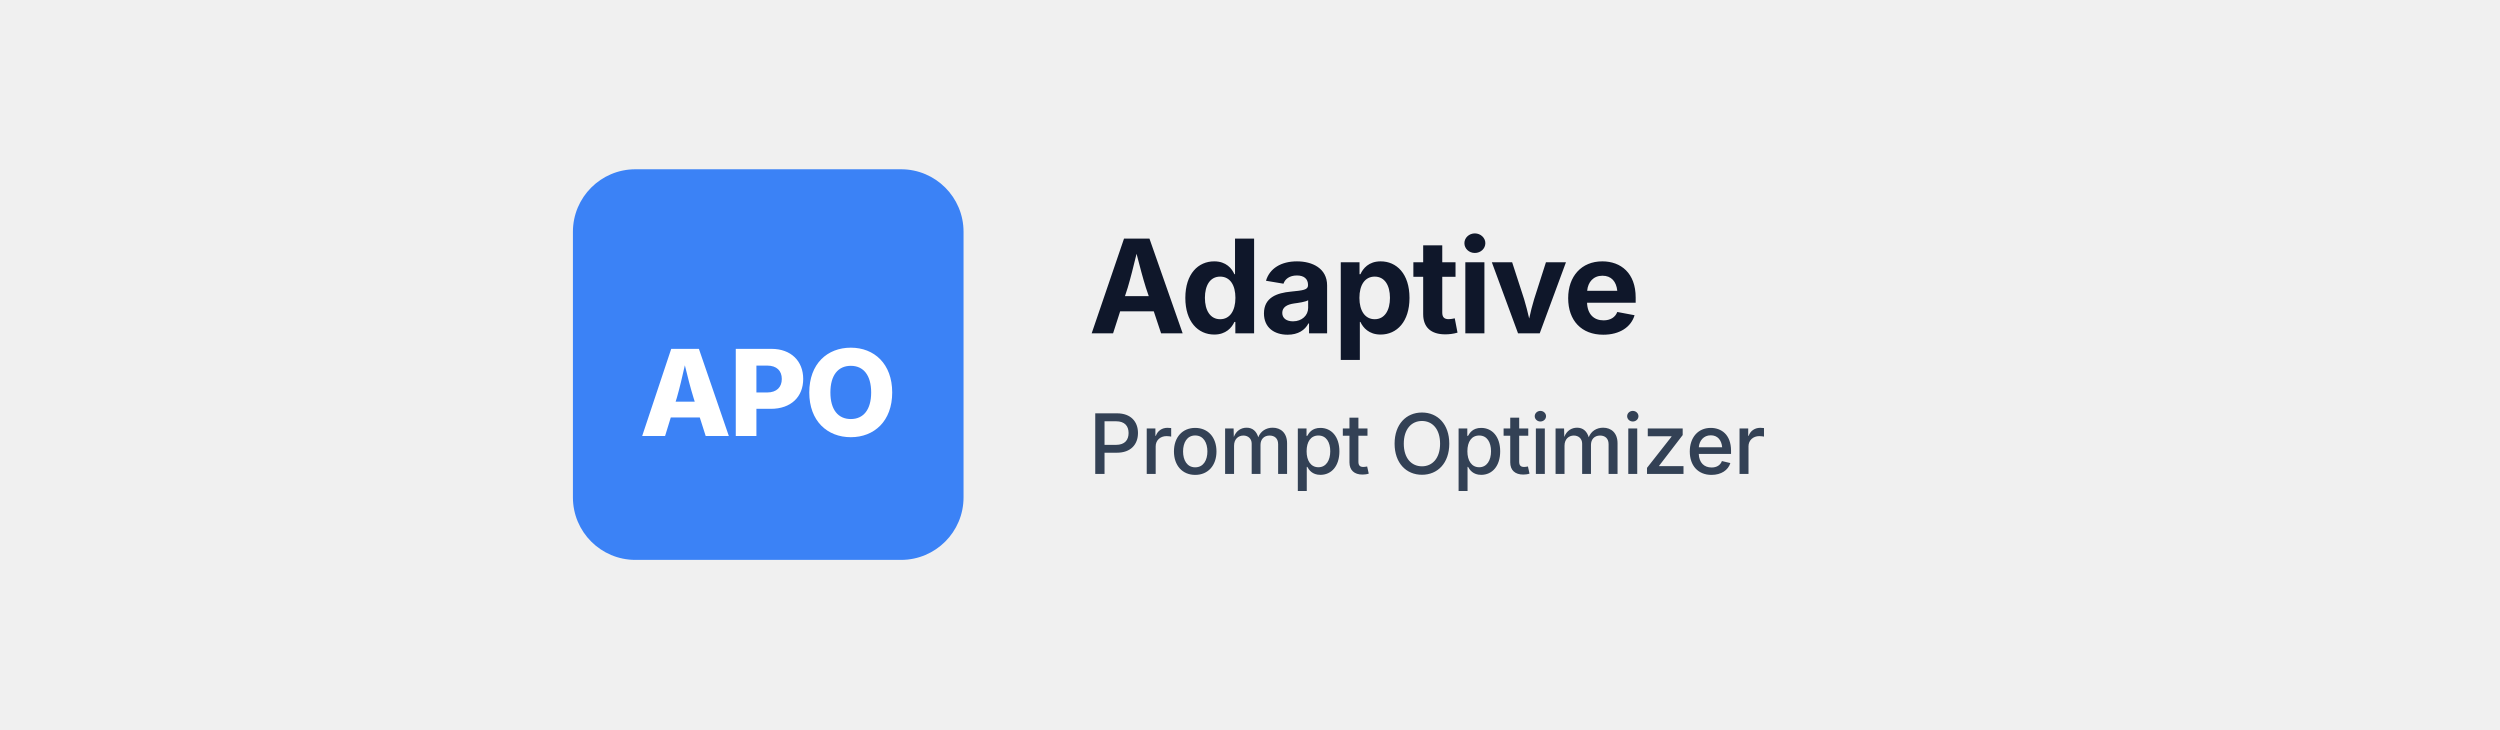
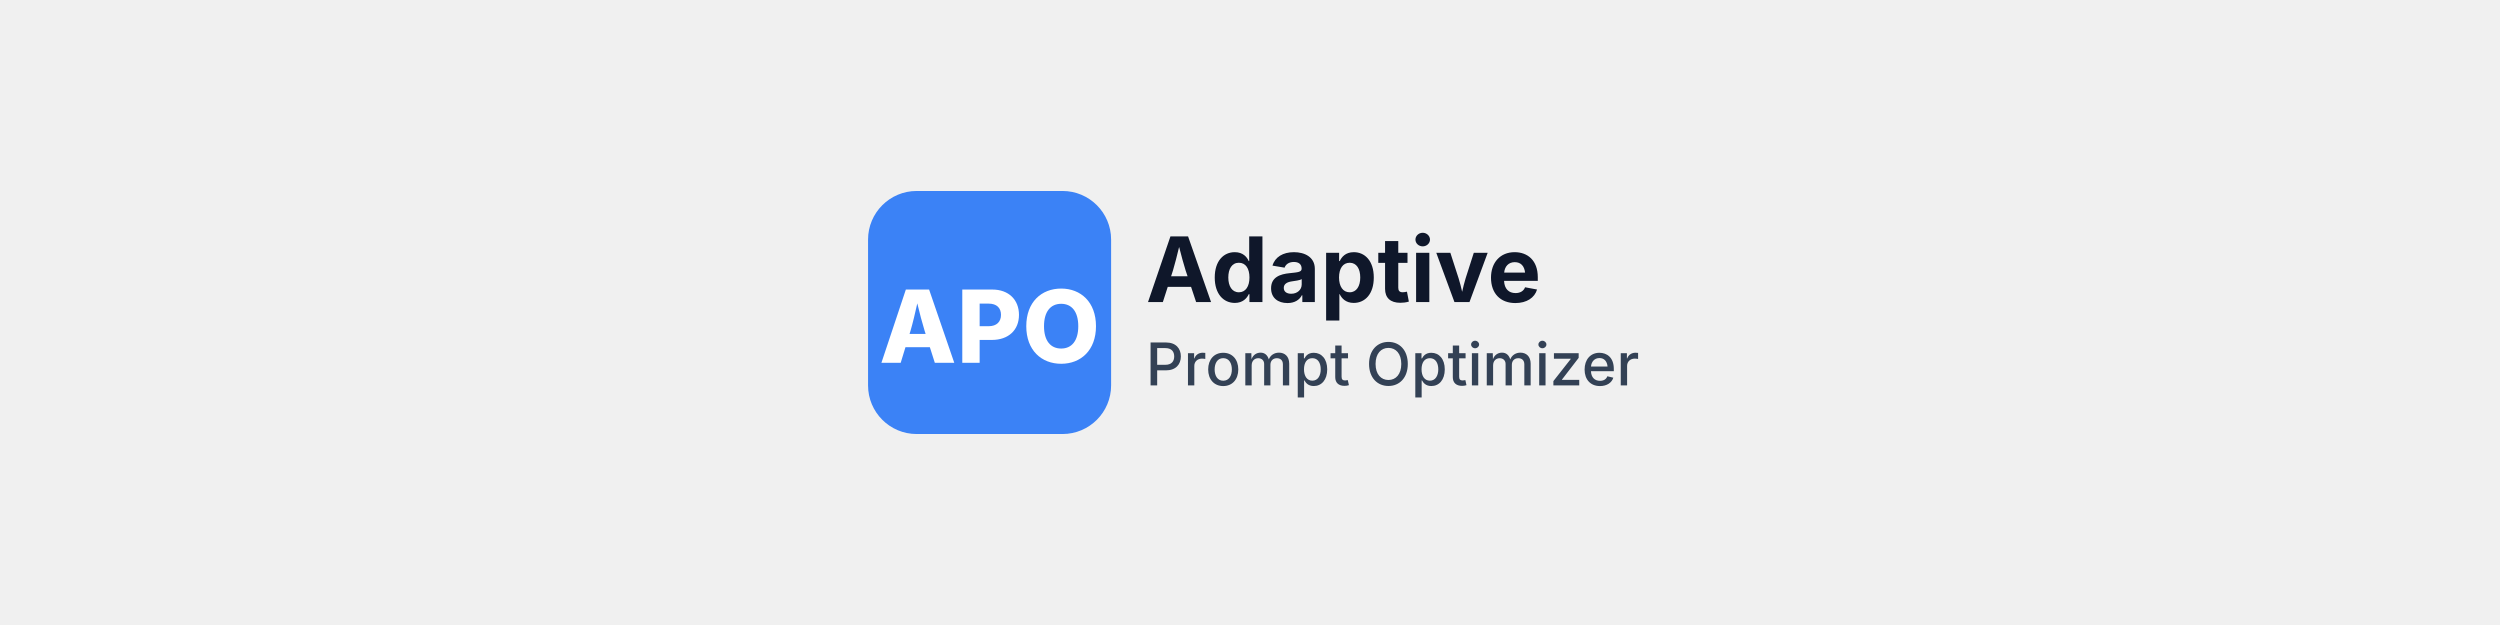
- <svg xmlns="http://www.w3.org/2000/svg" width="960" height="280" viewBox="0 0 960 280">
-   <rect width="960" height="280" fill="none" />
-   <g transform="translate(480,140)">
-     <rect x="-260" y="-75" width="150" height="150" rx="24" fill="#3B82F6" />
-     <text x="-185" y="10" text-anchor="middle" dominant-baseline="middle" font-family="Inter, system-ui, -apple-system, 'Segoe UI', Roboto, Helvetica, Arial, sans-serif" font-weight="800" font-size="46" letter-spacing="-1" fill="#FFFFFF">APO</text>
-     <g transform="translate(-62,0)">
-       <text x="0" y="-12" font-weight="700" font-size="50" letter-spacing="-1" font-family="Inter, system-ui, -apple-system, 'Segoe UI', Roboto, Helvetica, Arial, sans-serif" fill="#0F172A">Adaptive</text>
-       <text x="0" y="42" font-weight="500" font-size="32" letter-spacing="-0.5" font-family="Inter, system-ui, -apple-system, 'Segoe UI', Roboto, Helvetica, Arial, sans-serif" fill="#334155">Prompt Optimizer</text>
+ <svg xmlns="http://www.w3.org/2000/svg" width="1440" height="360" viewBox="0 0 1440 360" fill="none">
+   <rect width="1440" height="360" fill="none" />
+   <g transform="translate(720,180)" text-rendering="geometricPrecision">
+     <rect x="-220" y="-70" width="140" height="140" rx="28" fill="#3B82F6" />
+     <text x="-150" y="7" text-anchor="middle" dominant-baseline="middle" font-family="Inter, system-ui, -apple-system, 'Segoe UI', Roboto, Helvetica, Arial, sans-serif" font-weight="800" font-size="58" fill="#FFFFFF">APO</text>
+     <g transform="translate(-60,0)">
+       <text x="0" y="-6" font-family="Inter, system-ui, -apple-system, 'Segoe UI', Roboto, Helvetica, Arial, sans-serif" font-weight="700" font-size="52" fill="#0f172a">Adaptive</text>
+       <text x="0" y="42" font-family="Inter, system-ui, -apple-system, 'Segoe UI', Roboto, Helvetica, Arial, sans-serif" font-weight="500" font-size="34" fill="#334155">Prompt Optimizer</text>
    </g>
  </g>
</svg>
